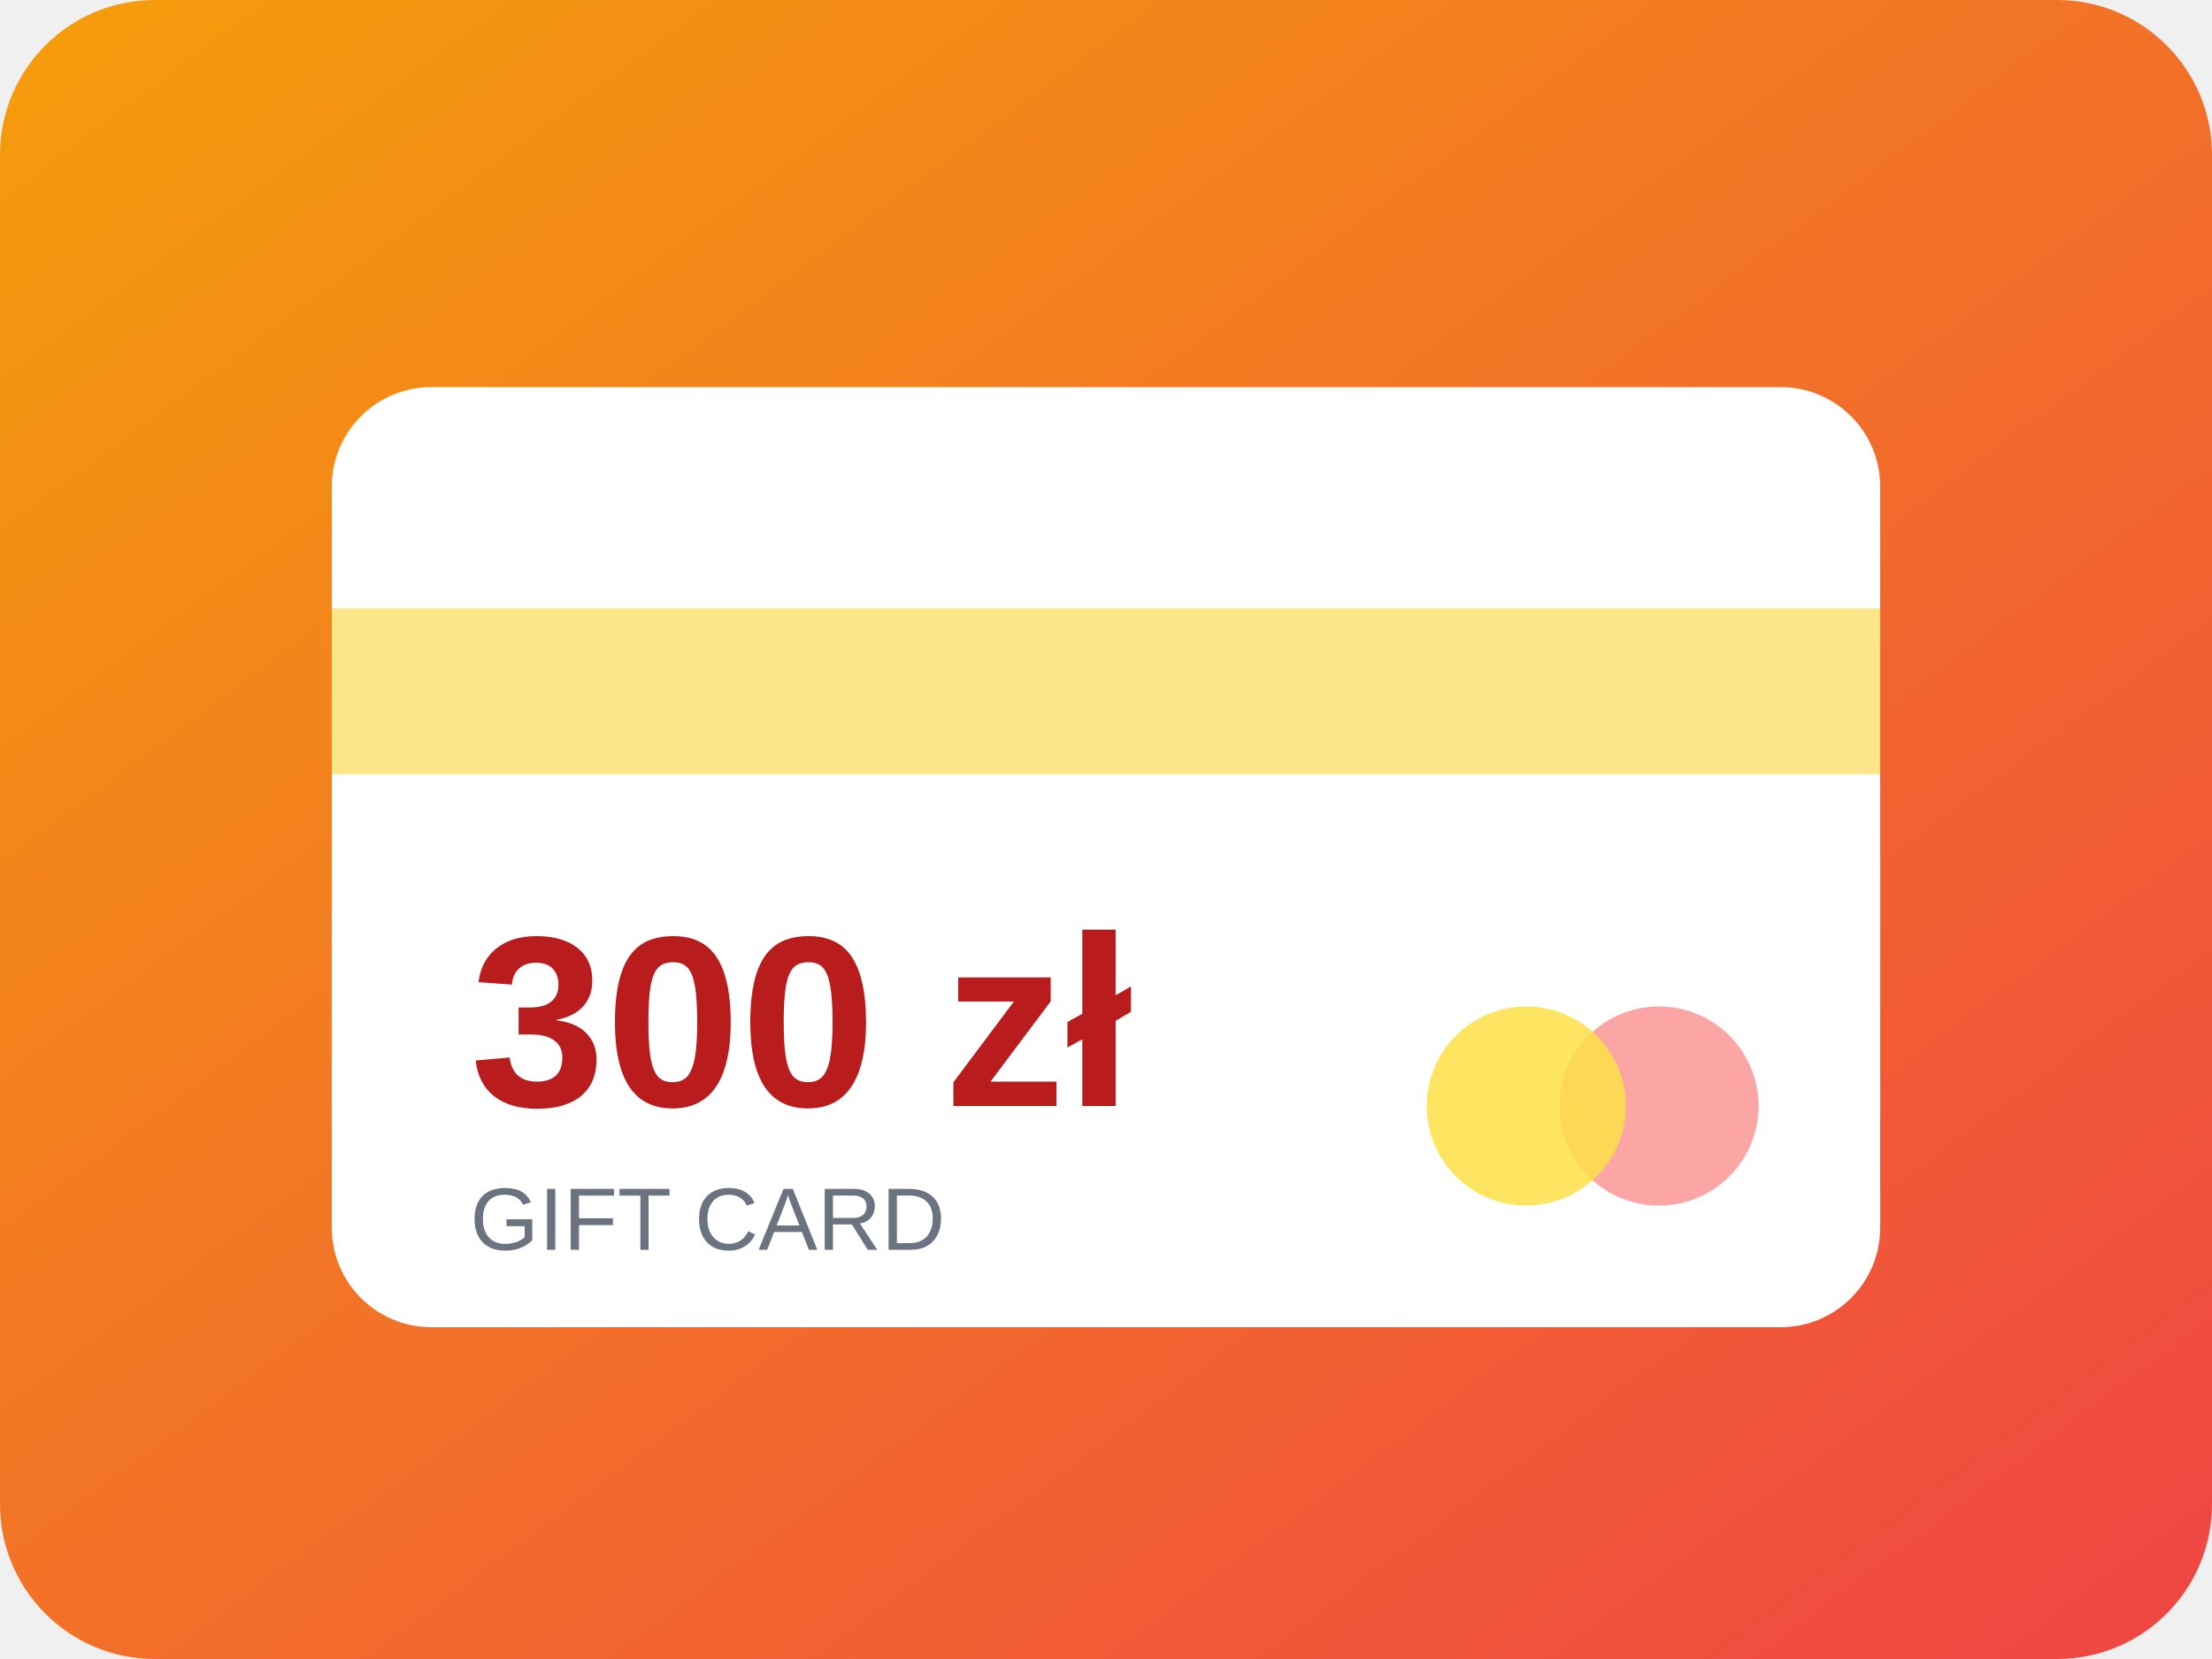
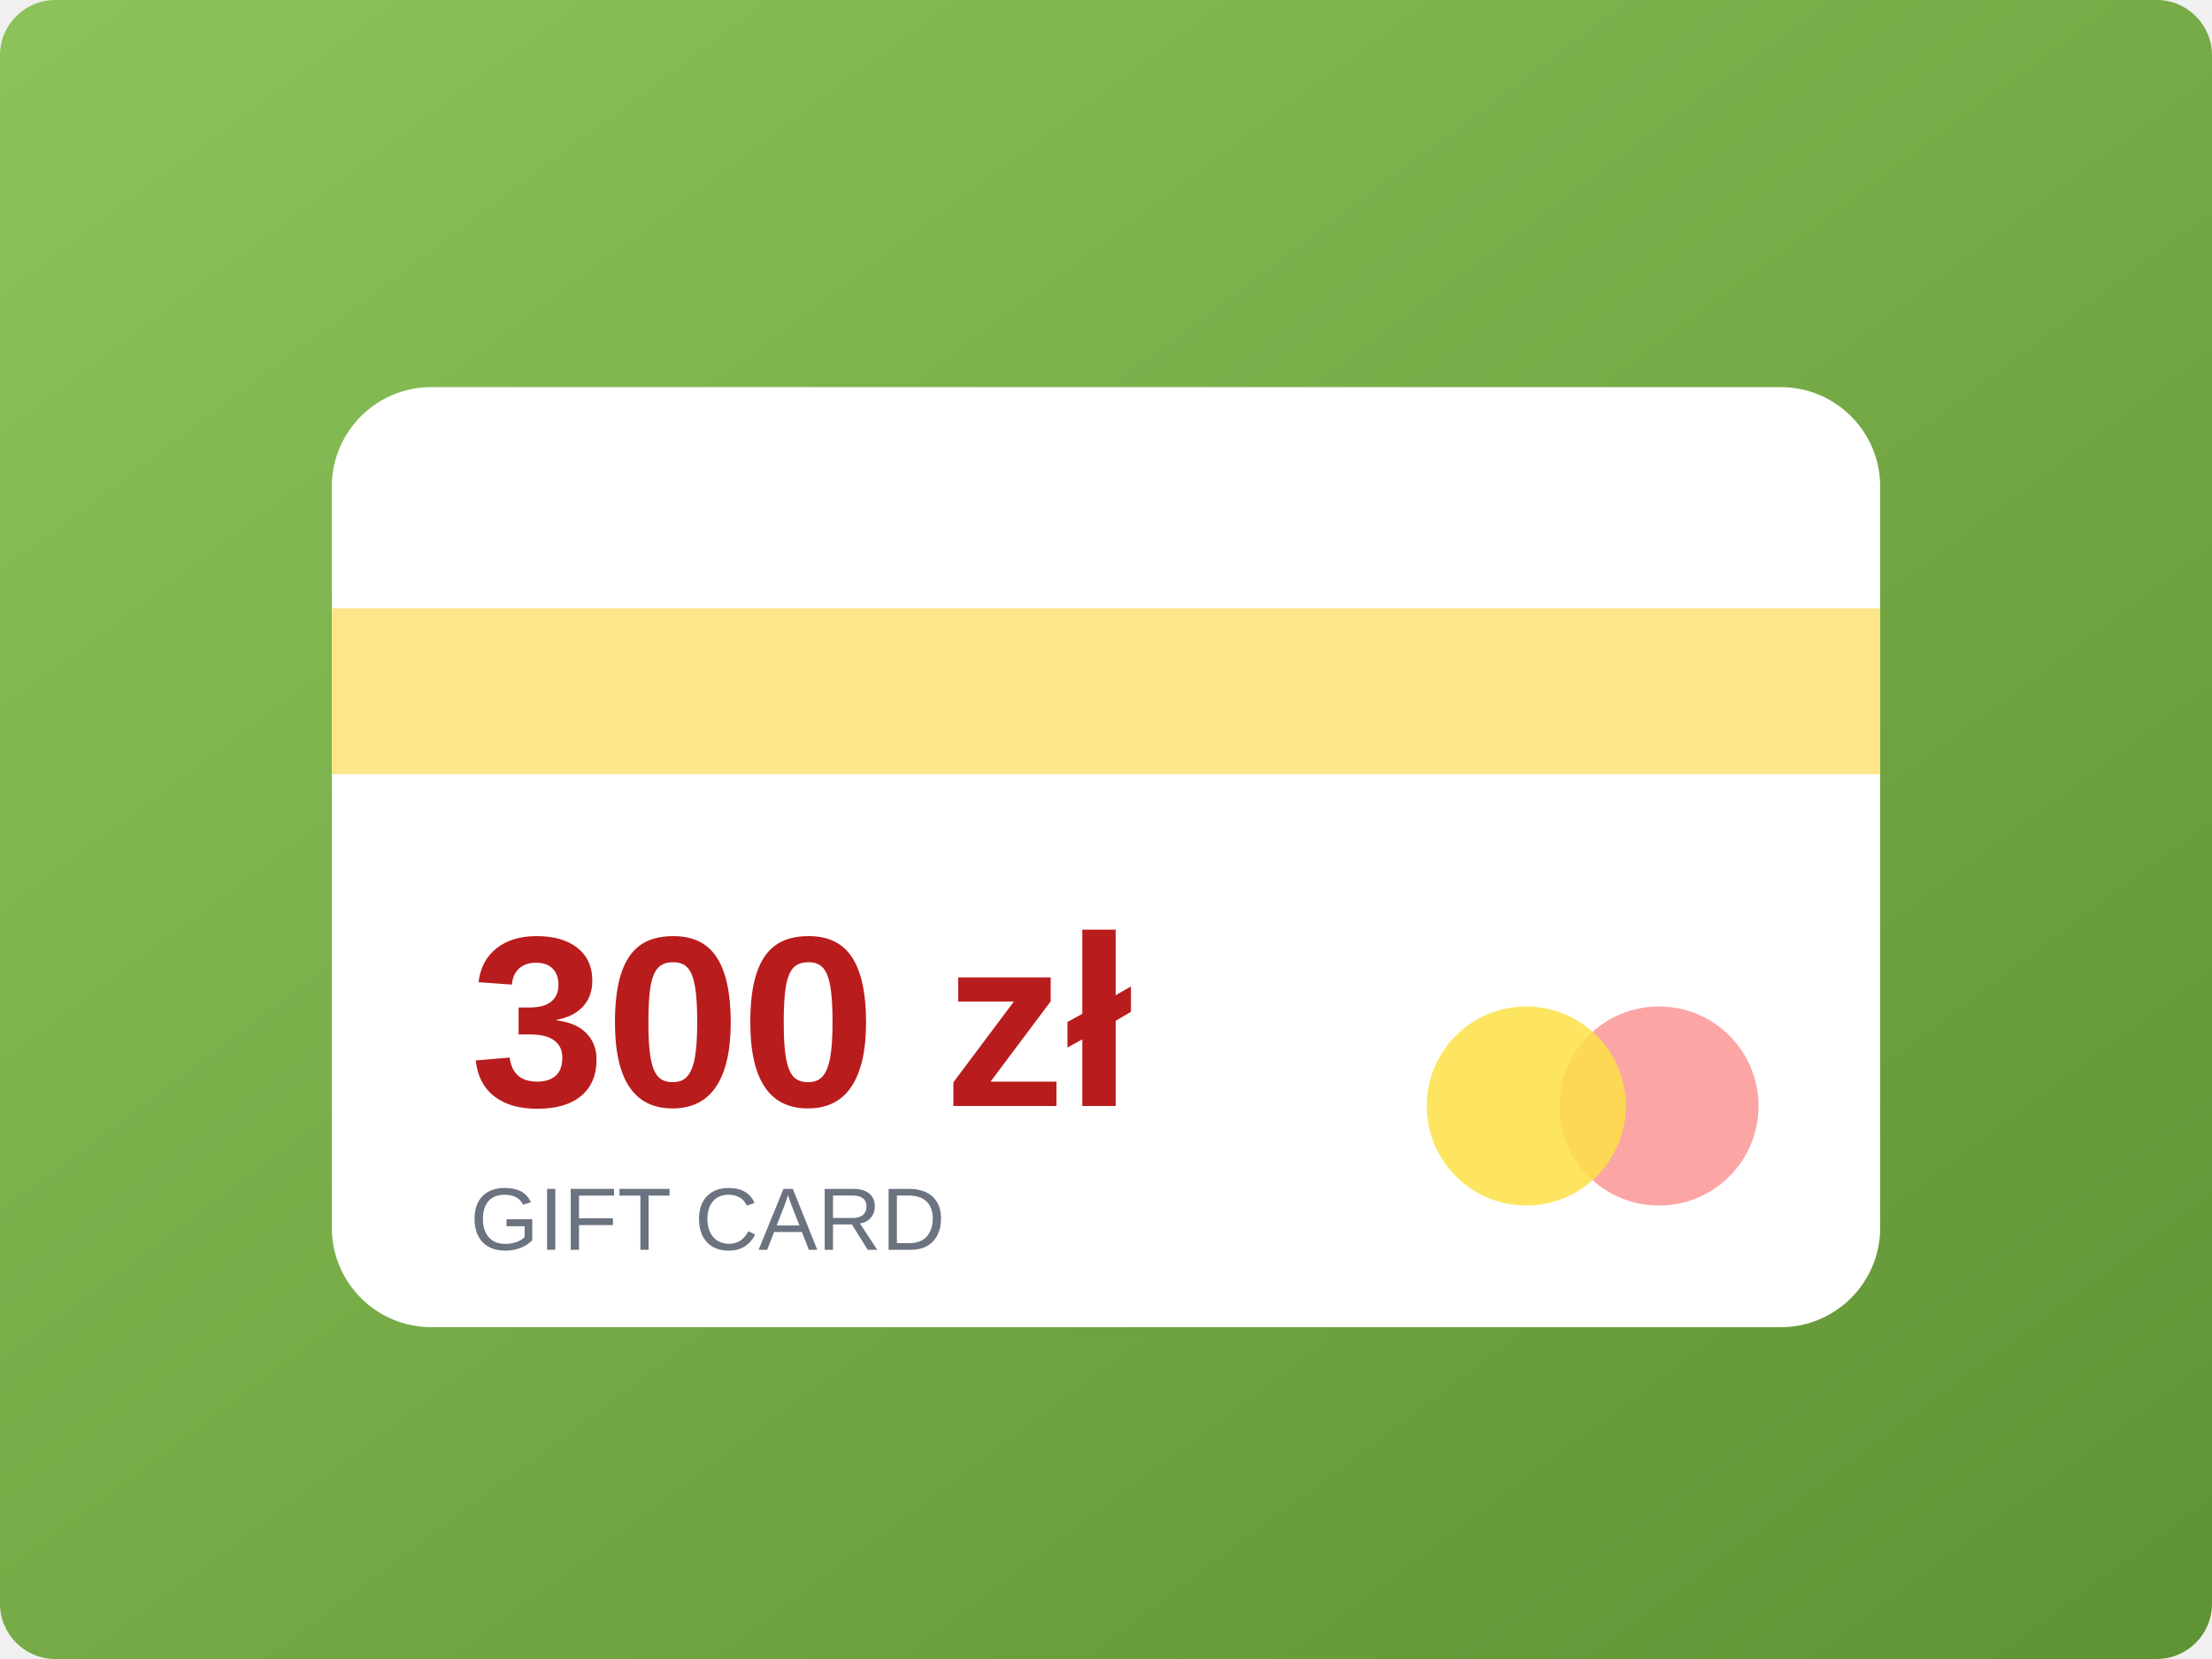
<svg xmlns="http://www.w3.org/2000/svg" viewBox="0 0 400 300">
  <defs>
    <linearGradient id="g" x1="0" y1="0" x2="1" y2="1">
-       <stop offset="0" stop-color="#f59e0b" />
-       <stop offset="1" stop-color="#ef4444" />
+       <stop offset="0" stop-color="#8cc35a" />
+       <stop offset="1" stop-color="#5f9233" />
    </linearGradient>
  </defs>
-   <rect width="400" height="300" rx="28" fill="url(#g)" />
+   <rect width="400" height="300" rx="10" fill="url(#g)" />
  <rect x="60" y="70" width="280" height="170" rx="18" fill="#fff" />
  <rect x="60" y="110" width="280" height="30" fill="#fde68a" />
  <text x="85" y="200" font-family="Arial, sans-serif" font-size="44" font-weight="800" fill="#b91c1c">300 zł</text>
  <text x="85" y="226" font-family="Arial, sans-serif" font-size="16" fill="#6b7280">GIFT CARD</text>
  <circle cx="300" cy="200" r="18" fill="#fca5a5" />
  <circle cx="276" cy="200" r="18" fill="#fde047" opacity=".85" />
</svg>
